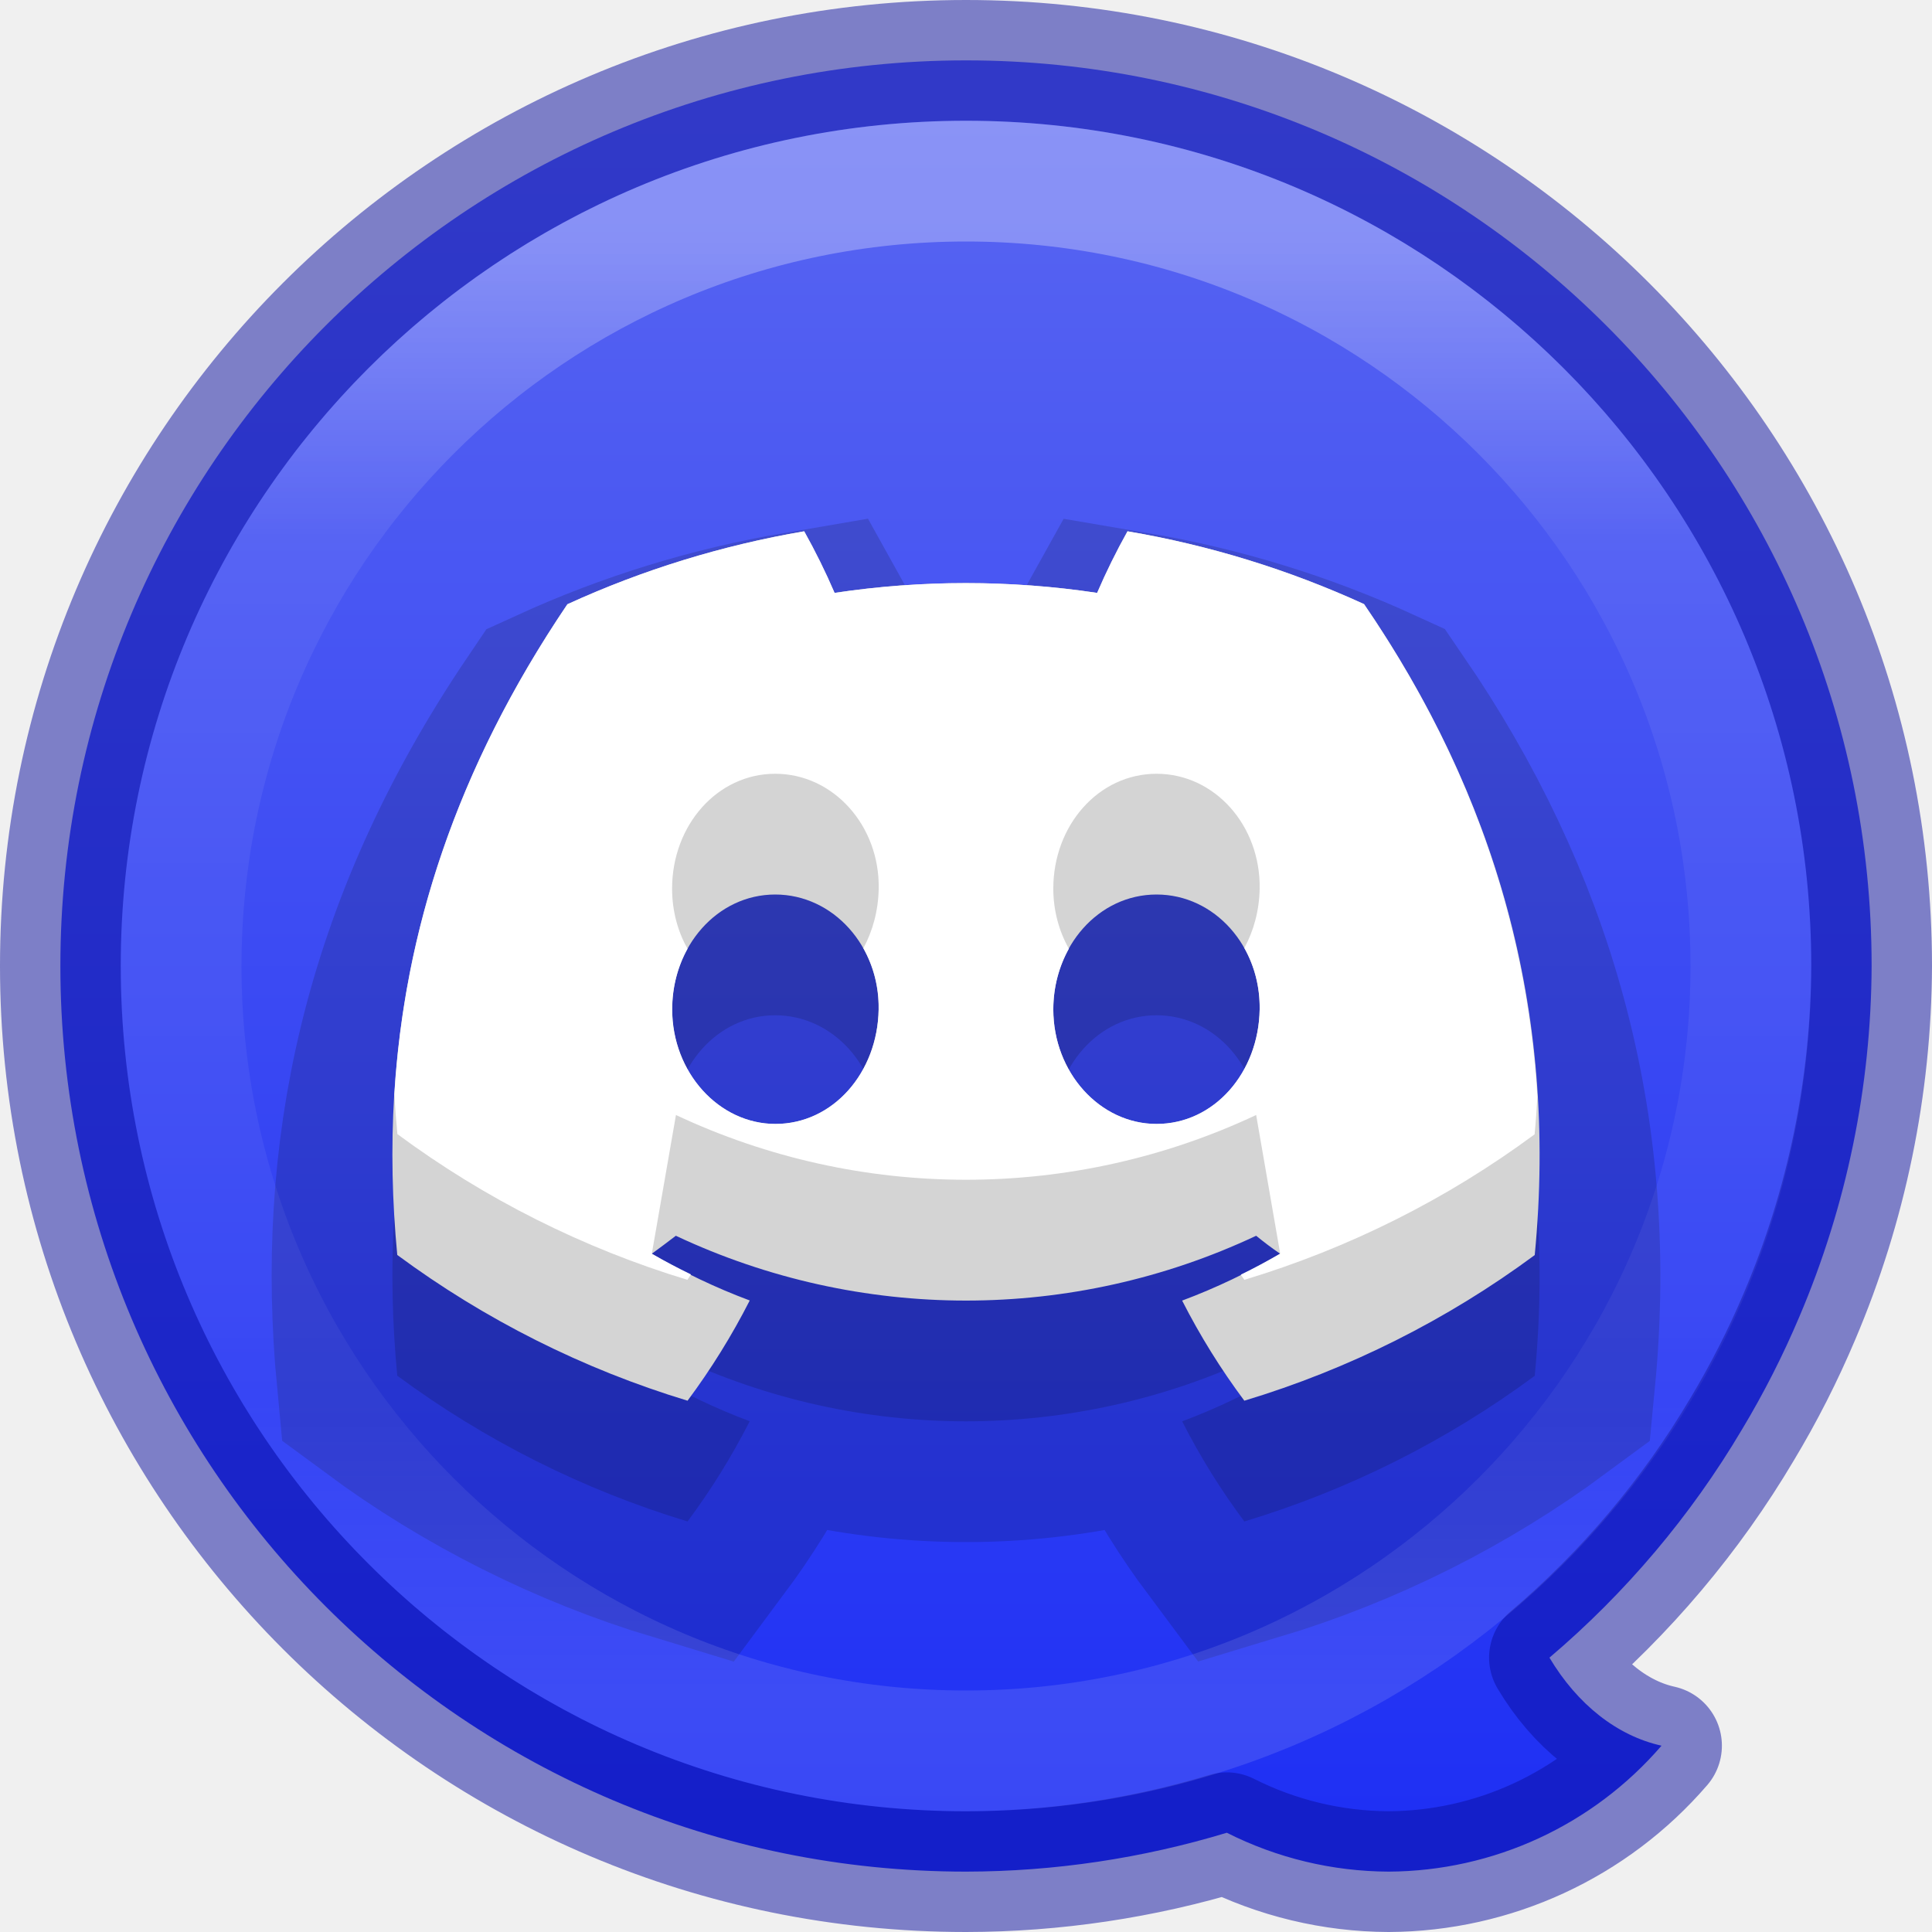
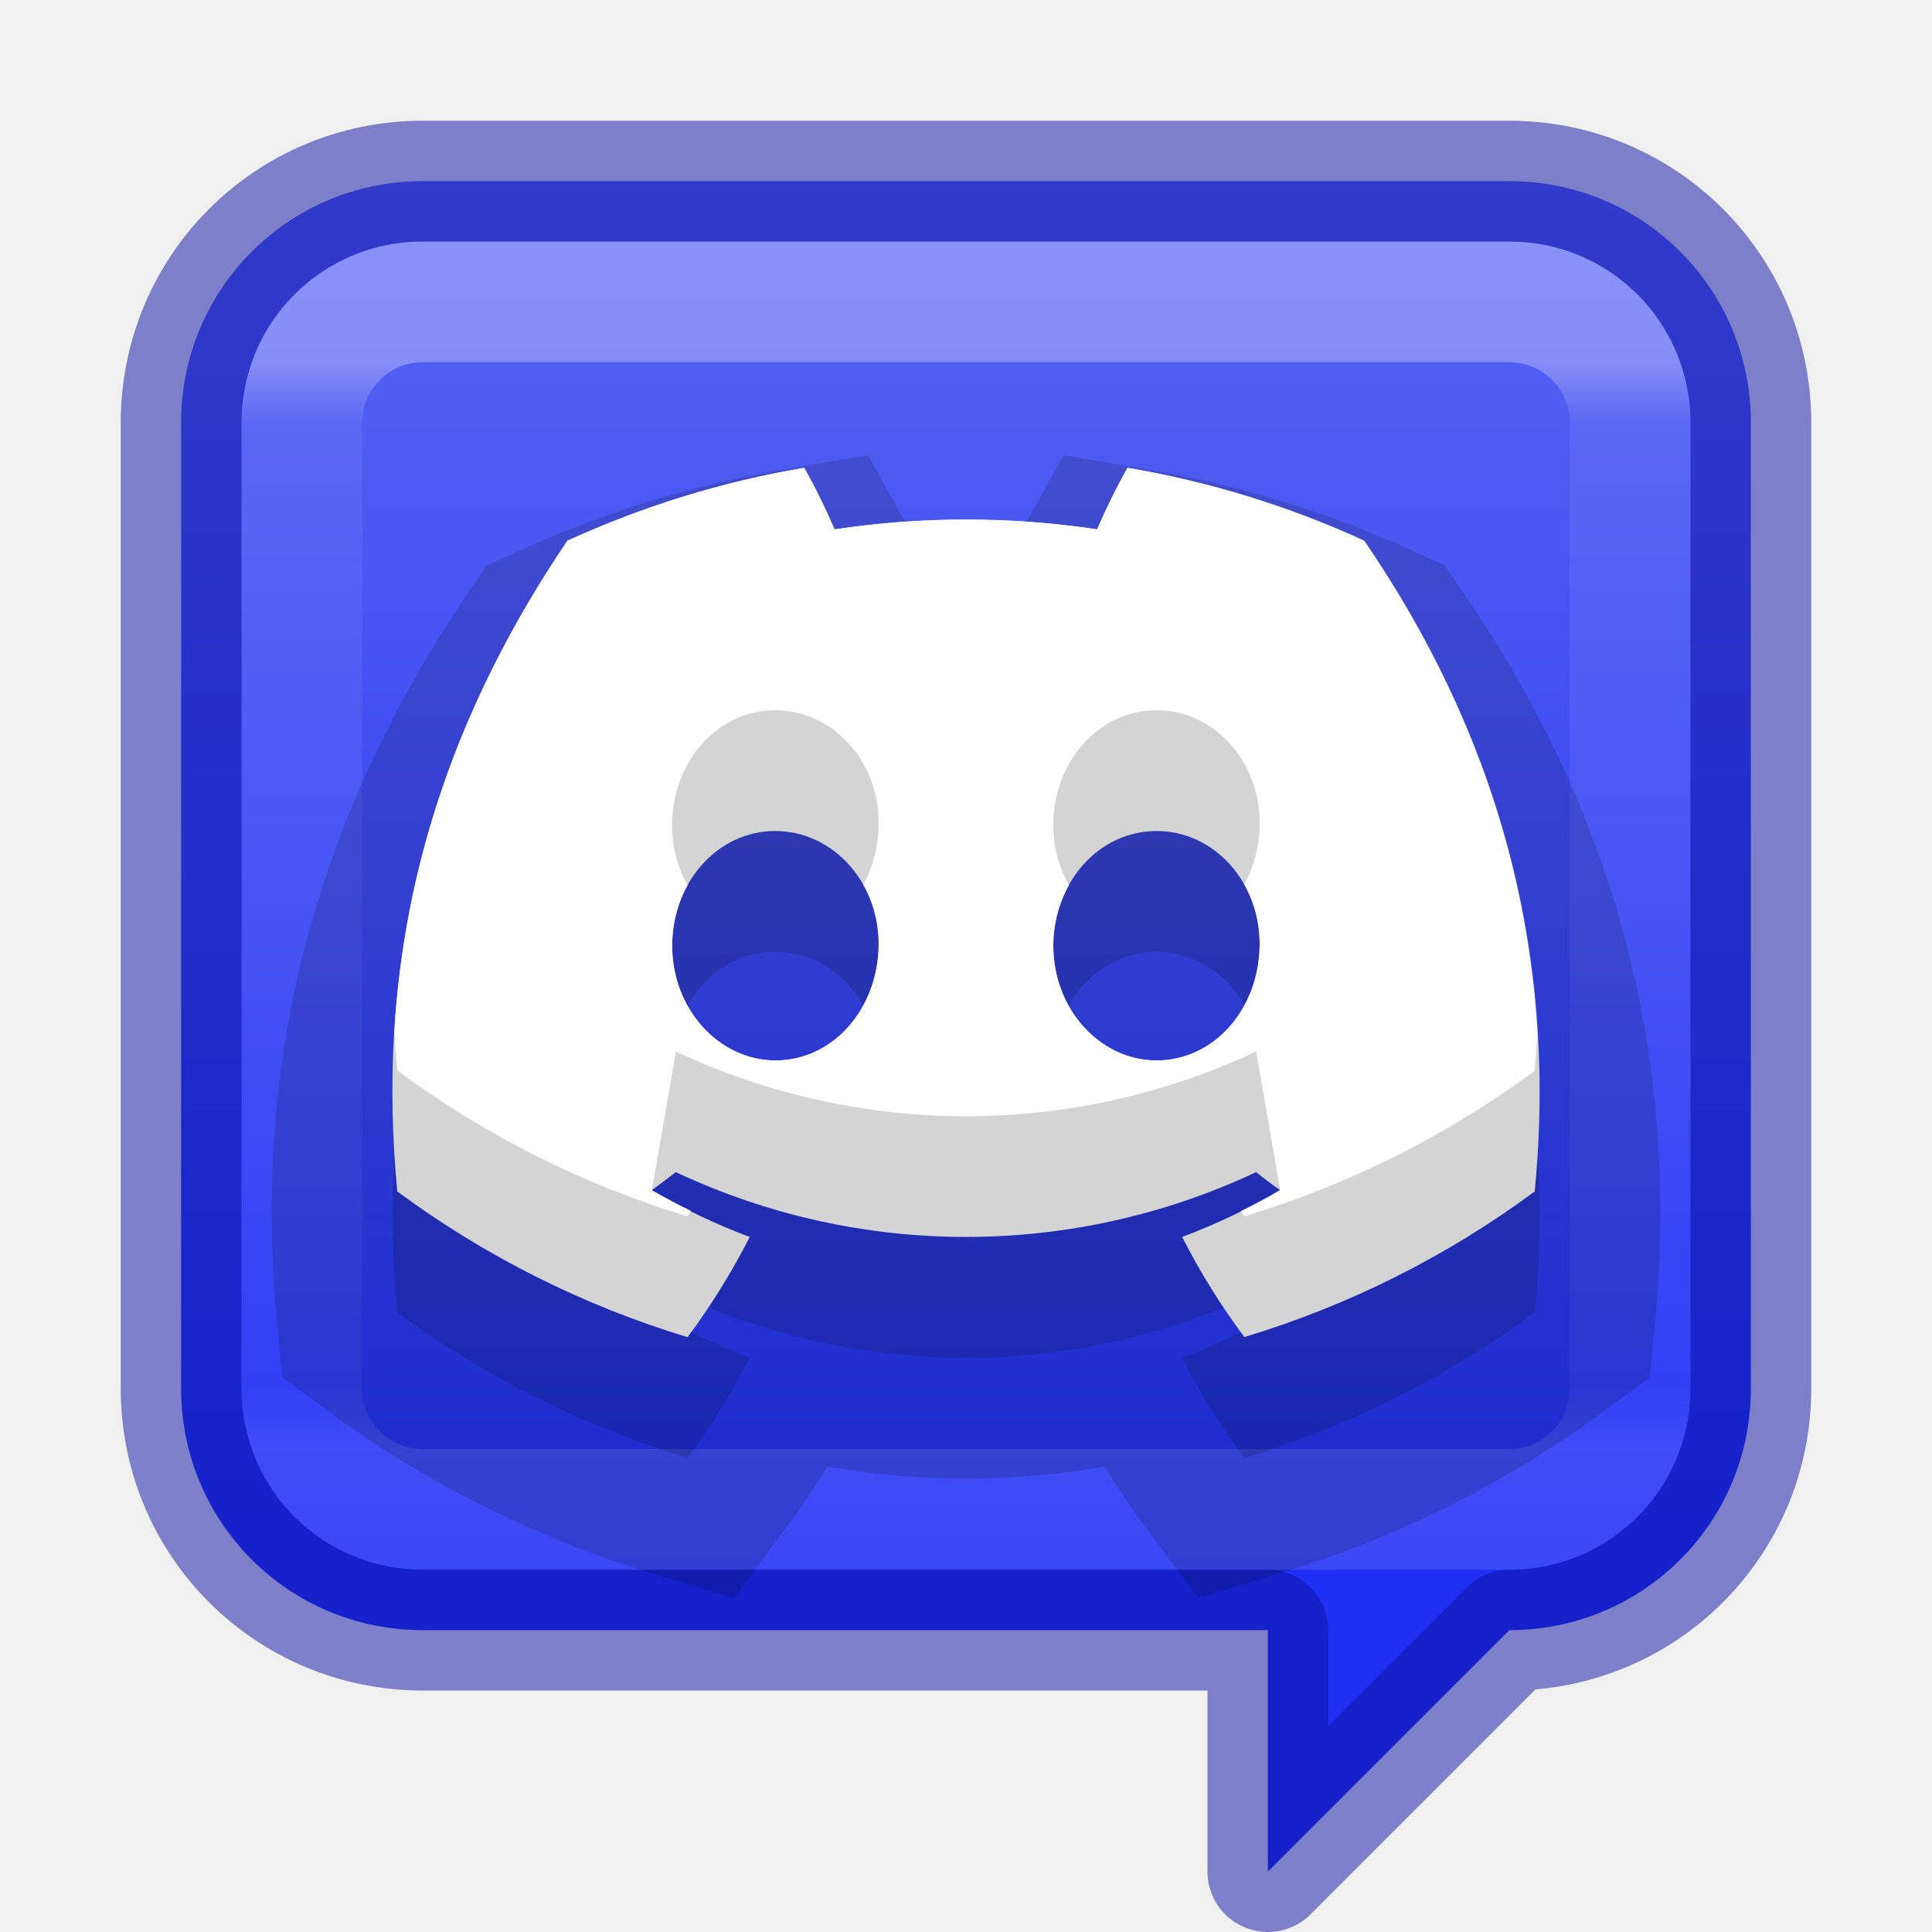
<svg xmlns="http://www.w3.org/2000/svg" xmlns:xlink="http://www.w3.org/1999/xlink" version="1.1" width="16" height="16" id="svg4372" xml:space="preserve">
  <defs id="defs4374">
    <linearGradient id="linearGradient10">
      <stop offset="0" style="stop-color:#ffffff;stop-opacity:1" id="stop7" />
      <stop offset="0.208" style="stop-color:#ffffff;stop-opacity:0.235" id="stop8" />
      <stop offset="0.8" style="stop-color:#ffffff;stop-opacity:0.157" id="stop9" />
      <stop offset="1" style="stop-color:#ffffff;stop-opacity:0.392" id="stop10" />
    </linearGradient>
    <style id="style1">.g{fill:#000;}.g,.h,.i{stroke-width:0px;}.h{fill:url(#e);}.i{fill:#fff;}</style>
    <style id="style1-7">.g{fill:#000;}.g,.h,.i{stroke-width:0px;}.h{fill:url(#e);}.i{fill:#fff;}</style>
    <style id="style1-5">.g{fill:#000;}.g,.h,.i{stroke-width:0px;}.h{fill:url(#e);}.i{fill:#fff;}</style>
    <style id="style1-53">.g{fill:#000;}.g,.h,.i{stroke-width:0px;}.h{fill:url(#e);}.i{fill:#fff;}</style>
    <style id="style1-6">.cls-1{fill:#fff;}</style>
    <style id="style1-67">.cls-1{fill:#fff;}</style>
    <linearGradient id="linearGradient2">
      <stop style="stop-color:#5865f2;stop-opacity:1;" offset="0" id="stop3-3" />
      <stop style="stop-color:#1f30f4;stop-opacity:1;" offset="1" id="stop4-5" />
    </linearGradient>
    <style id="style1-675">.g{fill:#000;}.g,.h,.i{stroke-width:0px;}.h{fill:url(#e);}.i{fill:#fff;}</style>
    <style id="style1-6-3">.cls-1{fill:#fff;}</style>
-     <linearGradient xlink:href="#linearGradient10" id="linearGradient7" x1="8" y1="2" x2="8" y2="14" gradientUnits="userSpaceOnUse" />
-     <linearGradient xlink:href="#linearGradient2" id="linearGradient12" x1="8" y1="1" x2="8" y2="15" gradientUnits="userSpaceOnUse" />
+     <linearGradient xlink:href="#linearGradient10" id="linearGradient7" x1="8" y1="2" x2="8" y2="14" gradientUnits="userSpaceOnUse" gradientTransform="translate(0,-17)" />
+     <linearGradient xlink:href="#linearGradient2" id="linearGradient12" x1="8" y1="1" x2="8" y2="15" gradientUnits="userSpaceOnUse" gradientTransform="translate(0,-17)" />
+     <linearGradient x1="24" y1="7.182" x2="24" y2="40.818" id="linearGradient3304" xlink:href="#linearGradient3924-4-8" gradientUnits="userSpaceOnUse" gradientTransform="matrix(0.2972973,0,0,0.2972973,0.8648691,0.8648672)" />
+     <linearGradient id="linearGradient3924-4-8">
+       <stop id="stop3926-0-4" style="stop-color:#ffffff;stop-opacity:1" offset="0" />
+       <stop id="stop3928-6-8" style="stop-color:#ffffff;stop-opacity:0.235" offset="0.047" />
+       <stop id="stop3930-2-1" style="stop-color:#ffffff;stop-opacity:0.157" offset="0.95" />
+       <stop id="stop3932-9-0" style="stop-color:#ffffff;stop-opacity:0.392" offset="1" />
+     </linearGradient>
+     <linearGradient xlink:href="#linearGradient4-6" id="linearGradient867" x1="8" y1="2" x2="8" y2="14" gradientUnits="userSpaceOnUse" />
+     <style id="style1-8">.g{fill:#000;}.g,.h,.i{stroke-width:0px;}.h{fill:url(#e);}.i{fill:#fff;}</style>
+     <style id="style1-7-7">.g{fill:#000;}.g,.h,.i{stroke-width:0px;}.h{fill:url(#e);}.i{fill:#fff;}</style>
+     <style id="style1-5-9">.g{fill:#000;}.g,.h,.i{stroke-width:0px;}.h{fill:url(#e);}.i{fill:#fff;}</style>
+     <linearGradient id="linearGradient4-6">
+       <stop style="stop-color:#fafafa;stop-opacity:1;" offset="0" id="stop4-7" />
+       <stop style="stop-color:#d4d4d4;stop-opacity:1;" offset="1" id="stop5" />
+     </linearGradient>
+     <style id="style1-53-2">.g{fill:#000;}.g,.h,.i{stroke-width:0px;}.h{fill:url(#e);}.i{fill:#fff;}</style>
+     <style id="style1-6-0">.cls-1{fill:#fff;}</style>
+     <style id="style1-67-23">.cls-1{fill:#fff;}</style>
+     <style id="style1-535">.g{fill:#000;}.g,.h,.i{stroke-width:0px;}.h{fill:url(#e);}.i{fill:#fff;}</style>
+     <style id="style1-7-6">.g{fill:#000;}.g,.h,.i{stroke-width:0px;}.h{fill:url(#e);}.i{fill:#fff;}</style>
+     <style id="style1-5-2">.g{fill:#000;}.g,.h,.i{stroke-width:0px;}.h{fill:url(#e);}.i{fill:#fff;}</style>
+     <style id="style1-53-9">.g{fill:#000;}.g,.h,.i{stroke-width:0px;}.h{fill:url(#e);}.i{fill:#fff;}</style>
+     <style id="style1-6-1">.cls-1{fill:#fff;}</style>
+     <style id="style1-67-2">.cls-1{fill:#fff;}</style>
+     <style id="style1-675-9">.g{fill:#000;}.g,.h,.i{stroke-width:0px;}.h{fill:url(#e);}.i{fill:#fff;}</style>
+     <style id="style1-6-3-7">.cls-1{fill:#fff;}</style>
+     <linearGradient xlink:href="#linearGradient10" id="linearGradient7-3" x1="8" y1="2" x2="8" y2="14" gradientUnits="userSpaceOnUse" gradientTransform="translate(0,-18)" />
+     <linearGradient xlink:href="#linearGradient4-6" id="linearGradient12-6" x1="8" y1="1" x2="8" y2="15" gradientUnits="userSpaceOnUse" gradientTransform="translate(0,-18)" />
+     <linearGradient id="linearGradient877">
+       <stop id="stop869" style="stop-color:#cd9ef7;stop-opacity:1" offset="0" />
+       <stop id="stop875" style="stop-color:#a56de2;stop-opacity:1" offset="1" />
+     </linearGradient>
+     <linearGradient x1="24" y1="7.182" x2="24" y2="37.455" id="linearGradient3304-8" xlink:href="#linearGradient3924-4-8-7" gradientUnits="userSpaceOnUse" gradientTransform="matrix(0.2972973,0,0,0.2972973,0.864869,0.8648672)" />
+     <linearGradient id="linearGradient3924-4-8-7">
+       <stop id="stop3926-0-4-9" style="stop-color:#ffffff;stop-opacity:1" offset="0" />
+       <stop id="stop3928-6-8-2" style="stop-color:#ffffff;stop-opacity:0.235" offset="0.056" />
+       <stop id="stop3930-2-1-0" style="stop-color:#ffffff;stop-opacity:0.157" offset="0.944" />
+       <stop id="stop3932-9-0-2" style="stop-color:#ffffff;stop-opacity:0.392" offset="1" />
+     </linearGradient>
+     <linearGradient xlink:href="#linearGradient2" id="linearGradient867-3" x1="8" y1="1.5" x2="8" y2="13" gradientUnits="userSpaceOnUse" />
  </defs>
-   <path d="M 8,0.5 C 3.858,0.5 0.5,3.858 0.5,8 0.5,12.142 3.858,15.5 8,15.5 8.732,15.499 9.46,15.39 10.16,15.178 10.576,15.388 11.034,15.498 11.5,15.5 c 0.869,-0.004 1.693,-0.385 2.26,-1.043 -0.366,-0.081 -0.697,-0.341 -0.928,-0.729 0.632,-0.537 1.171,-1.175 1.594,-1.889 0.181,-0.301 0.34,-0.614 0.477,-0.938 C 15.293,9.984 15.496,8.998 15.5,8 15.5,3.858 12.142,0.5 8,0.5 Z" style="opacity:1;fill:url(#linearGradient12);stroke:#0a0f9f;stroke-linejoin:round;stroke-opacity:0.5" id="path4" />
-   <path class="cls-1" d="m 11.297,6.003 a 7.857,7.857 0 0 0 -1.96,-0.603 5.384,5.384 0 0 0 -0.251,0.51 7.299,7.299 0 0 0 -2.175,0 A 5.408,5.408 0 0 0 6.66,5.4 7.912,7.912 0 0 0 4.699,6.004 C 3.458,7.84 3.122,9.629 3.29,11.393 v 0 a 7.9,7.9 0 0 0 2.404,1.207 5.806,5.806 0 0 0 0.515,-0.83 5.112,5.112 0 0 1 -0.811,-0.387 c 0.068,-0.049 0.134,-0.1 0.199,-0.149 a 5.647,5.647 0 0 0 4.806,0 c 0.065,0.053 0.132,0.104 0.199,0.149 a 5.132,5.132 0 0 1 -0.812,0.388 5.753,5.753 0 0 0 0.515,0.829 7.864,7.864 0 0 0 2.405,-1.206 v 0 C 12.907,9.348 12.373,7.575 11.297,6.003 Z M 6.422,10.308 c -0.468,0 -0.856,-0.425 -0.856,-0.948 0,-0.523 0.374,-0.952 0.854,-0.952 0.48,0 0.865,0.429 0.856,0.952 -0.008,0.523 -0.377,0.948 -0.855,0.948 z m 3.156,0 c -0.469,0 -0.855,-0.425 -0.855,-0.948 0,-0.523 0.374,-0.952 0.855,-0.952 0.481,0 0.862,0.429 0.854,0.952 -0.008,0.523 -0.377,0.948 -0.854,0.948 z" id="path3" style="fill:#000000;stroke-width:2;stroke:#000000;stroke-opacity:1;stroke-dasharray:none;opacity:0.15" />
-   <path class="cls-1" d="m 11.297,6.003 a 7.857,7.857 0 0 0 -1.96,-0.603 5.384,5.384 0 0 0 -0.251,0.51 7.299,7.299 0 0 0 -2.175,0 A 5.408,5.408 0 0 0 6.66,5.4 7.912,7.912 0 0 0 4.699,6.004 C 3.458,7.84 3.122,9.629 3.29,11.393 v 0 a 7.9,7.9 0 0 0 2.404,1.207 5.806,5.806 0 0 0 0.515,-0.83 5.112,5.112 0 0 1 -0.811,-0.387 c 0.068,-0.049 0.134,-0.1 0.199,-0.149 a 5.647,5.647 0 0 0 4.806,0 c 0.065,0.053 0.132,0.104 0.199,0.149 a 5.132,5.132 0 0 1 -0.812,0.388 5.753,5.753 0 0 0 0.515,0.829 7.864,7.864 0 0 0 2.405,-1.206 v 0 C 12.907,9.348 12.373,7.575 11.297,6.003 Z M 6.422,10.308 c -0.468,0 -0.856,-0.425 -0.856,-0.948 0,-0.523 0.374,-0.952 0.854,-0.952 0.48,0 0.865,0.429 0.856,0.952 -0.008,0.523 -0.377,0.948 -0.855,0.948 z m 3.156,0 c -0.469,0 -0.855,-0.425 -0.855,-0.948 0,-0.523 0.374,-0.952 0.855,-0.952 0.481,0 0.862,0.429 0.854,0.952 -0.008,0.523 -0.377,0.948 -0.854,0.948 z" id="path2" style="fill:#000000;stroke-width:0.075;opacity:0.15" />
-   <path class="cls-1" d="m 11.297,5.003 a 7.857,7.857 0 0 0 -1.96,-0.603 5.384,5.384 0 0 0 -0.251,0.51 7.299,7.299 0 0 0 -2.175,0 A 5.408,5.408 0 0 0 6.66,4.4 7.912,7.912 0 0 0 4.699,5.004 C 3.458,6.84 3.122,8.629 3.29,10.393 v 0 a 7.9,7.9 0 0 0 2.404,1.207 5.806,5.806 0 0 0 0.515,-0.83 5.112,5.112 0 0 1 -0.811,-0.387 c 0.068,-0.049 0.134,-0.1 0.199,-0.149 a 5.647,5.647 0 0 0 4.806,0 c 0.065,0.053 0.132,0.104 0.199,0.149 a 5.132,5.132 0 0 1 -0.812,0.388 5.753,5.753 0 0 0 0.515,0.829 7.864,7.864 0 0 0 2.405,-1.206 v 0 C 12.907,8.348 12.373,6.575 11.297,5.003 Z M 6.422,9.308 c -0.468,0 -0.856,-0.425 -0.856,-0.948 0,-0.523 0.374,-0.952 0.854,-0.952 0.48,0 0.865,0.429 0.856,0.952 -0.008,0.523 -0.377,0.948 -0.855,0.948 z m 3.156,0 c -0.469,0 -0.855,-0.425 -0.855,-0.948 0,-0.523 0.374,-0.952 0.855,-0.952 0.481,0 0.862,0.429 0.854,0.952 -0.008,0.523 -0.377,0.948 -0.854,0.948 z" id="path1-5-2" style="fill:#d4d4d4;stroke-width:0.075" />
-   <circle style="opacity:0.3;fill:none;fill-opacity:1;stroke:url(#linearGradient7);stroke-linejoin:round;stroke-opacity:1" id="path5" cx="8" cy="8" r="6.5" />
-   <path id="path1" style="fill:#ffffff;stroke-width:0.075" class="cls-1" d="M 6.66,4.4 C 5.983,4.516 5.324,4.718 4.699,5.004 3.769,6.38 3.348,7.73 3.266,9.062 c 3.81e-5,6.498e-4 -3.82e-5,0.001 0,0.002 0.006,0.11 0.015,0.219 0.025,0.328 0.726,0.537 1.538,0.945 2.402,1.207 0.01,-0.015 0.02,-0.03 0.029,-0.045 C 5.613,10.501 5.504,10.444 5.398,10.383 L 5.598,9.234 c 1.522,0.715 3.283,0.715 4.805,0 l 0.199,1.148 c -0.107,0.062 -0.215,0.12 -0.326,0.174 0.01,0.014 0.019,0.029 0.029,0.043 0.865,-0.261 1.678,-0.668 2.404,-1.205 0.01,-0.104 0.017,-0.208 0.023,-0.311 -0.09,-1.505 -0.597,-2.854 -1.436,-4.08 C 10.673,4.718 10.014,4.515 9.338,4.4 9.245,4.566 9.161,4.736 9.086,4.91 8.365,4.802 7.633,4.802 6.912,4.91 6.837,4.736 6.753,4.566 6.66,4.4 Z M 6.42,6.408 c 0.48,0 0.866,0.428 0.857,0.951 -0.003,0.18 -0.049,0.35 -0.127,0.494 0.083,0.147 0.13,0.32 0.127,0.506 -0.008,0.523 -0.378,0.949 -0.855,0.949 -0.468,0 -0.855,-0.426 -0.855,-0.949 0,-0.184 0.046,-0.356 0.127,-0.502 C 5.612,7.713 5.566,7.541 5.566,7.359 c 0,-0.523 0.373,-0.951 0.854,-0.951 z m 3.158,0 c 0.481,0 0.862,0.428 0.854,0.951 -0.003,0.18 -0.049,0.349 -0.127,0.492 0.083,0.147 0.13,0.321 0.127,0.508 -0.008,0.523 -0.376,0.949 -0.854,0.949 -0.469,0 -0.855,-0.426 -0.855,-0.949 0,-0.184 0.048,-0.356 0.129,-0.502 C 8.771,7.713 8.723,7.542 8.723,7.359 c 0,-0.523 0.374,-0.951 0.855,-0.951 z" />
+   <path id="rect5505-21-2" style="color:#000000;display:inline;overflow:visible;visibility:visible;fill:url(#linearGradient867-3);fill-opacity:1;fill-rule:nonzero;stroke:none;stroke-width:1;marker:none;enable-background:accumulate" d="m 3.5,1.5 c -1.108,0 -2,0.892 -2,2 v 8 c 0,1.108 0.892,2 2,2 h 7 v 2 l 2,-2 c 1.108,0 2,-0.892 2,-2 v -8 c 0,-1.108 -0.892,-2 -2,-2 z" />
+   <rect width="11" height="10" x="2.5" y="2.5" id="rect6741-0-3-5" style="opacity:0.3;fill:none;stroke:url(#linearGradient3304-8);stroke-width:1;stroke-linecap:round;stroke-linejoin:round;stroke-miterlimit:4;stroke-dasharray:none;stroke-dashoffset:0;stroke-opacity:1" rx="1" ry="1" />
+   <path id="rect5505-21-2-8" style="color:#000000;display:inline;overflow:visible;visibility:visible;opacity:0.5;fill:none;stroke:#0a0f9f;stroke-width:1;stroke-linecap:round;stroke-linejoin:round;stroke-miterlimit:4;stroke-dasharray:none;stroke-dashoffset:0;stroke-opacity:1;marker:none;enable-background:accumulate" d="m 3.5,1.5 c -1.108,0 -2,0.892 -2,2 v 8 c 0,1.108 0.892,2 2,2 h 7 v 2 l 2,-2 c 1.108,0 2,-0.892 2,-2 v -8 c 0,-1.108 -0.892,-2 -2,-2 z" />
+   <path class="cls-1" d="m 11.297,5.477 a 7.857,7.857 0 0 0 -1.96,-0.603 5.384,5.384 0 0 0 -0.251,0.51 7.299,7.299 0 0 0 -2.175,0 A 5.408,5.408 0 0 0 6.66,4.874 7.912,7.912 0 0 0 4.699,5.478 C 3.458,7.313 3.122,9.103 3.29,10.867 v 0 a 7.9,7.9 0 0 0 2.404,1.207 5.806,5.806 0 0 0 0.515,-0.83 5.112,5.112 0 0 1 -0.811,-0.387 c 0.068,-0.049 0.134,-0.1 0.199,-0.149 a 5.647,5.647 0 0 0 4.806,0 c 0.065,0.053 0.132,0.104 0.199,0.149 a 5.132,5.132 0 0 1 -0.812,0.388 5.753,5.753 0 0 0 0.515,0.829 7.864,7.864 0 0 0 2.405,-1.206 v 0 C 12.907,8.822 12.373,7.049 11.297,5.477 Z M 6.422,9.782 c -0.468,0 -0.856,-0.425 -0.856,-0.948 0,-0.523 0.374,-0.952 0.854,-0.952 0.48,0 0.865,0.429 0.856,0.952 -0.008,0.523 -0.377,0.948 -0.855,0.948 z m 3.156,0 c -0.469,0 -0.855,-0.425 -0.855,-0.948 0,-0.523 0.374,-0.952 0.855,-0.952 0.481,0 0.862,0.429 0.854,0.952 -0.008,0.523 -0.377,0.948 -0.854,0.948 z" id="path3" style="opacity:0.15;fill:#000000;stroke:#000000;stroke-width:2;stroke-dasharray:none;stroke-opacity:1" />
+   <path class="cls-1" d="m 11.297,5.477 a 7.857,7.857 0 0 0 -1.96,-0.603 5.384,5.384 0 0 0 -0.251,0.51 7.299,7.299 0 0 0 -2.175,0 A 5.408,5.408 0 0 0 6.66,4.874 7.912,7.912 0 0 0 4.699,5.478 C 3.458,7.313 3.122,9.103 3.29,10.867 v 0 a 7.9,7.9 0 0 0 2.404,1.207 5.806,5.806 0 0 0 0.515,-0.83 5.112,5.112 0 0 1 -0.811,-0.387 c 0.068,-0.049 0.134,-0.1 0.199,-0.149 a 5.647,5.647 0 0 0 4.806,0 c 0.065,0.053 0.132,0.104 0.199,0.149 a 5.132,5.132 0 0 1 -0.812,0.388 5.753,5.753 0 0 0 0.515,0.829 7.864,7.864 0 0 0 2.405,-1.206 v 0 C 12.907,8.822 12.373,7.049 11.297,5.477 Z M 6.422,9.782 c -0.468,0 -0.856,-0.425 -0.856,-0.948 0,-0.523 0.374,-0.952 0.854,-0.952 0.48,0 0.865,0.429 0.856,0.952 -0.008,0.523 -0.377,0.948 -0.855,0.948 z m 3.156,0 c -0.469,0 -0.855,-0.425 -0.855,-0.948 0,-0.523 0.374,-0.952 0.855,-0.952 0.481,0 0.862,0.429 0.854,0.952 -0.008,0.523 -0.377,0.948 -0.854,0.948 z" id="path2" style="opacity:0.15;fill:#000000;stroke-width:0.075" />
+   <path class="cls-1" d="m 11.297,4.477 a 7.857,7.857 0 0 0 -1.96,-0.603 5.384,5.384 0 0 0 -0.251,0.51 7.299,7.299 0 0 0 -2.175,0 A 5.408,5.408 0 0 0 6.66,3.874 7.912,7.912 0 0 0 4.699,4.478 C 3.458,6.313 3.122,8.103 3.29,9.867 v 0 A 7.9,7.9 0 0 0 5.694,11.074 5.806,5.806 0 0 0 6.209,10.244 5.112,5.112 0 0 1 5.398,9.857 C 5.466,9.807 5.533,9.756 5.597,9.707 a 5.647,5.647 0 0 0 4.806,0 c 0.065,0.053 0.132,0.104 0.199,0.149 a 5.132,5.132 0 0 1 -0.812,0.388 5.753,5.753 0 0 0 0.515,0.829 7.864,7.864 0 0 0 2.405,-1.206 v 0 C 12.907,7.822 12.373,6.049 11.297,4.477 Z M 6.422,8.782 c -0.468,0 -0.856,-0.425 -0.856,-0.948 0,-0.523 0.374,-0.952 0.854,-0.952 0.48,0 0.865,0.429 0.856,0.952 -0.008,0.523 -0.377,0.948 -0.855,0.948 z m 3.156,0 c -0.469,0 -0.855,-0.425 -0.855,-0.948 0,-0.523 0.374,-0.952 0.855,-0.952 0.481,0 0.862,0.429 0.854,0.952 -0.008,0.523 -0.377,0.948 -0.854,0.948 z" id="path1-5-2" style="fill:#d4d4d4;stroke-width:0.075" />
+   <path id="path1" style="fill:#ffffff;stroke-width:0.075" class="cls-1" d="M 6.66,3.874 C 5.983,3.989 5.324,4.192 4.699,4.478 3.769,5.853 3.348,7.203 3.266,8.536 c 3.81e-5,6.498e-4 -3.82e-5,0.001 0,0.002 0.006,0.11 0.015,0.219 0.025,0.328 0.726,0.537 1.538,0.945 2.402,1.207 0.01,-0.015 0.02,-0.03 0.029,-0.045 C 5.613,9.975 5.504,9.918 5.398,9.857 L 5.598,8.708 c 1.522,0.715 3.283,0.715 4.805,0 l 0.199,1.148 c -0.107,0.062 -0.215,0.12 -0.326,0.174 0.01,0.014 0.019,0.029 0.029,0.043 0.865,-0.261 1.678,-0.668 2.404,-1.205 0.01,-0.104 0.017,-0.208 0.023,-0.311 C 12.642,7.053 12.136,5.704 11.297,4.478 10.673,4.192 10.014,3.989 9.338,3.874 9.245,4.039 9.161,4.21 9.086,4.384 8.365,4.275 7.633,4.275 6.912,4.384 6.837,4.21 6.753,4.039 6.66,3.874 Z M 6.42,5.882 c 0.48,0 0.866,0.428 0.857,0.951 -0.003,0.18 -0.049,0.35 -0.127,0.494 0.083,0.147 0.13,0.32 0.127,0.506 -0.008,0.523 -0.378,0.949 -0.855,0.949 -0.468,0 -0.855,-0.426 -0.855,-0.949 0,-0.184 0.046,-0.356 0.127,-0.502 C 5.612,7.187 5.566,7.015 5.566,6.833 c 0,-0.523 0.373,-0.951 0.854,-0.951 z m 3.158,0 c 0.481,0 0.862,0.428 0.854,0.951 -0.003,0.18 -0.049,0.349 -0.127,0.492 0.083,0.147 0.13,0.321 0.127,0.508 -0.008,0.523 -0.376,0.949 -0.854,0.949 -0.469,0 -0.855,-0.426 -0.855,-0.949 0,-0.184 0.048,-0.356 0.129,-0.502 C 8.771,7.186 8.723,7.015 8.723,6.833 c 0,-0.523 0.374,-0.951 0.855,-0.951 z" />
</svg>
